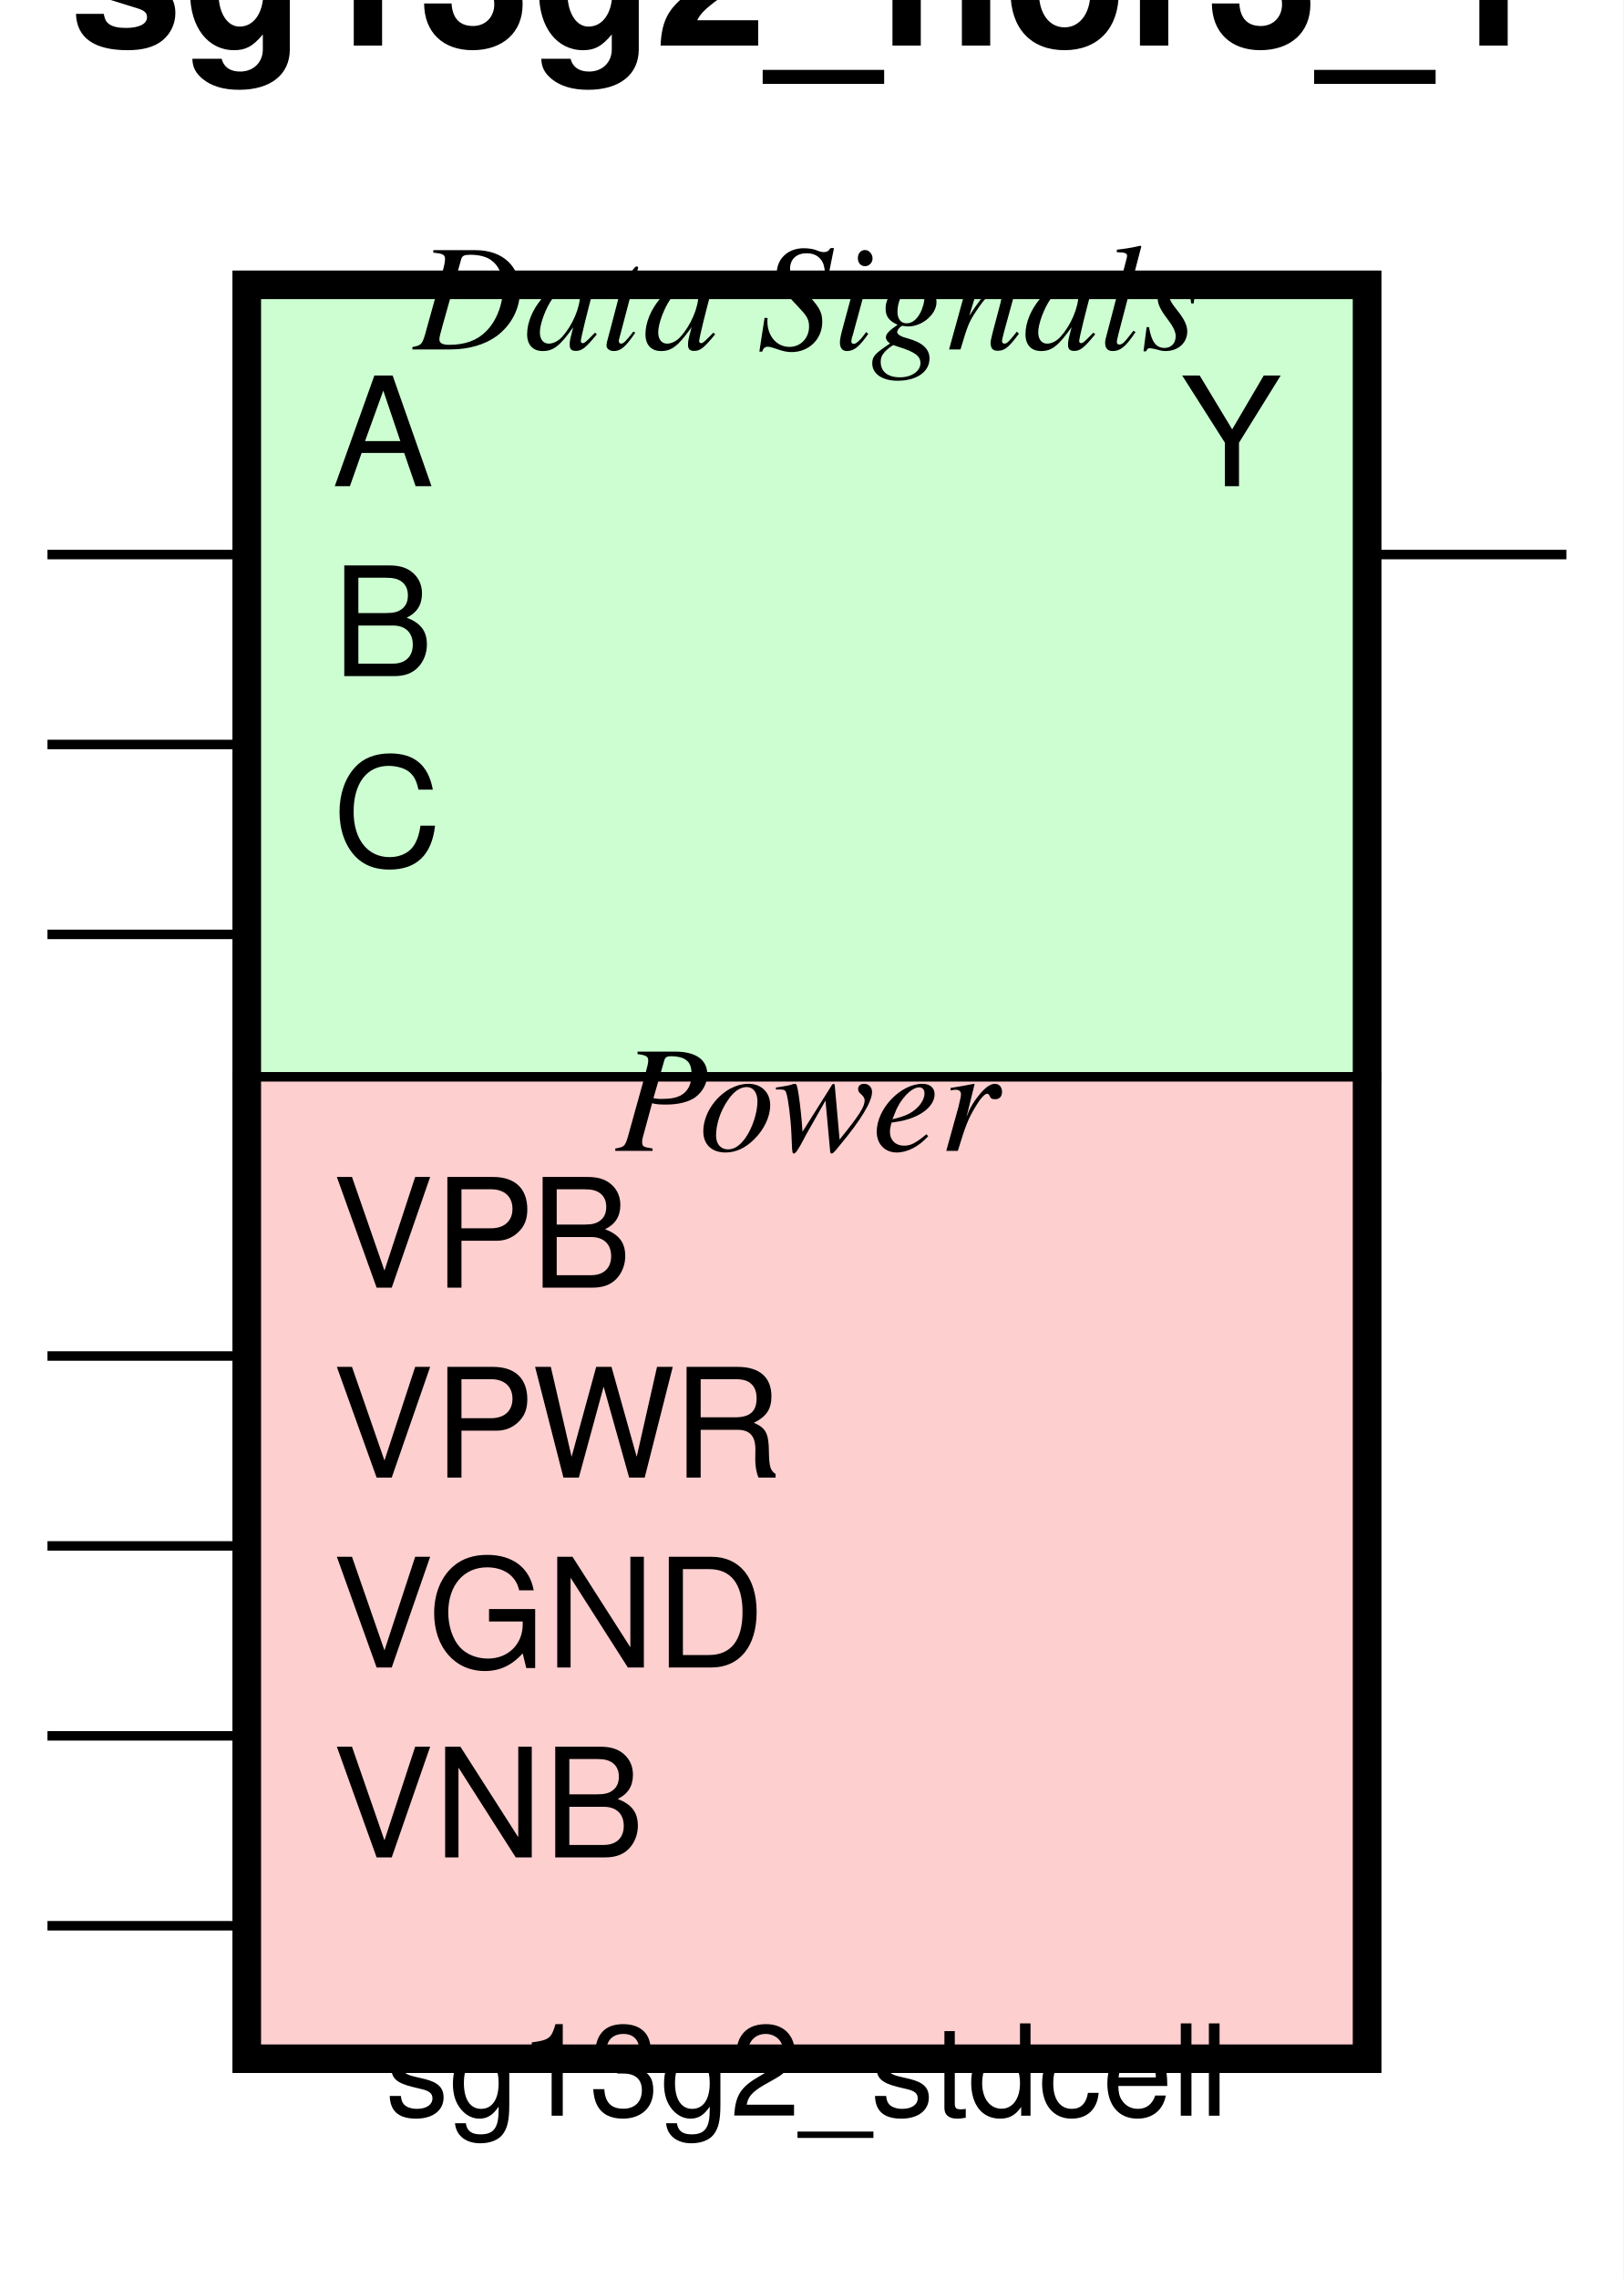
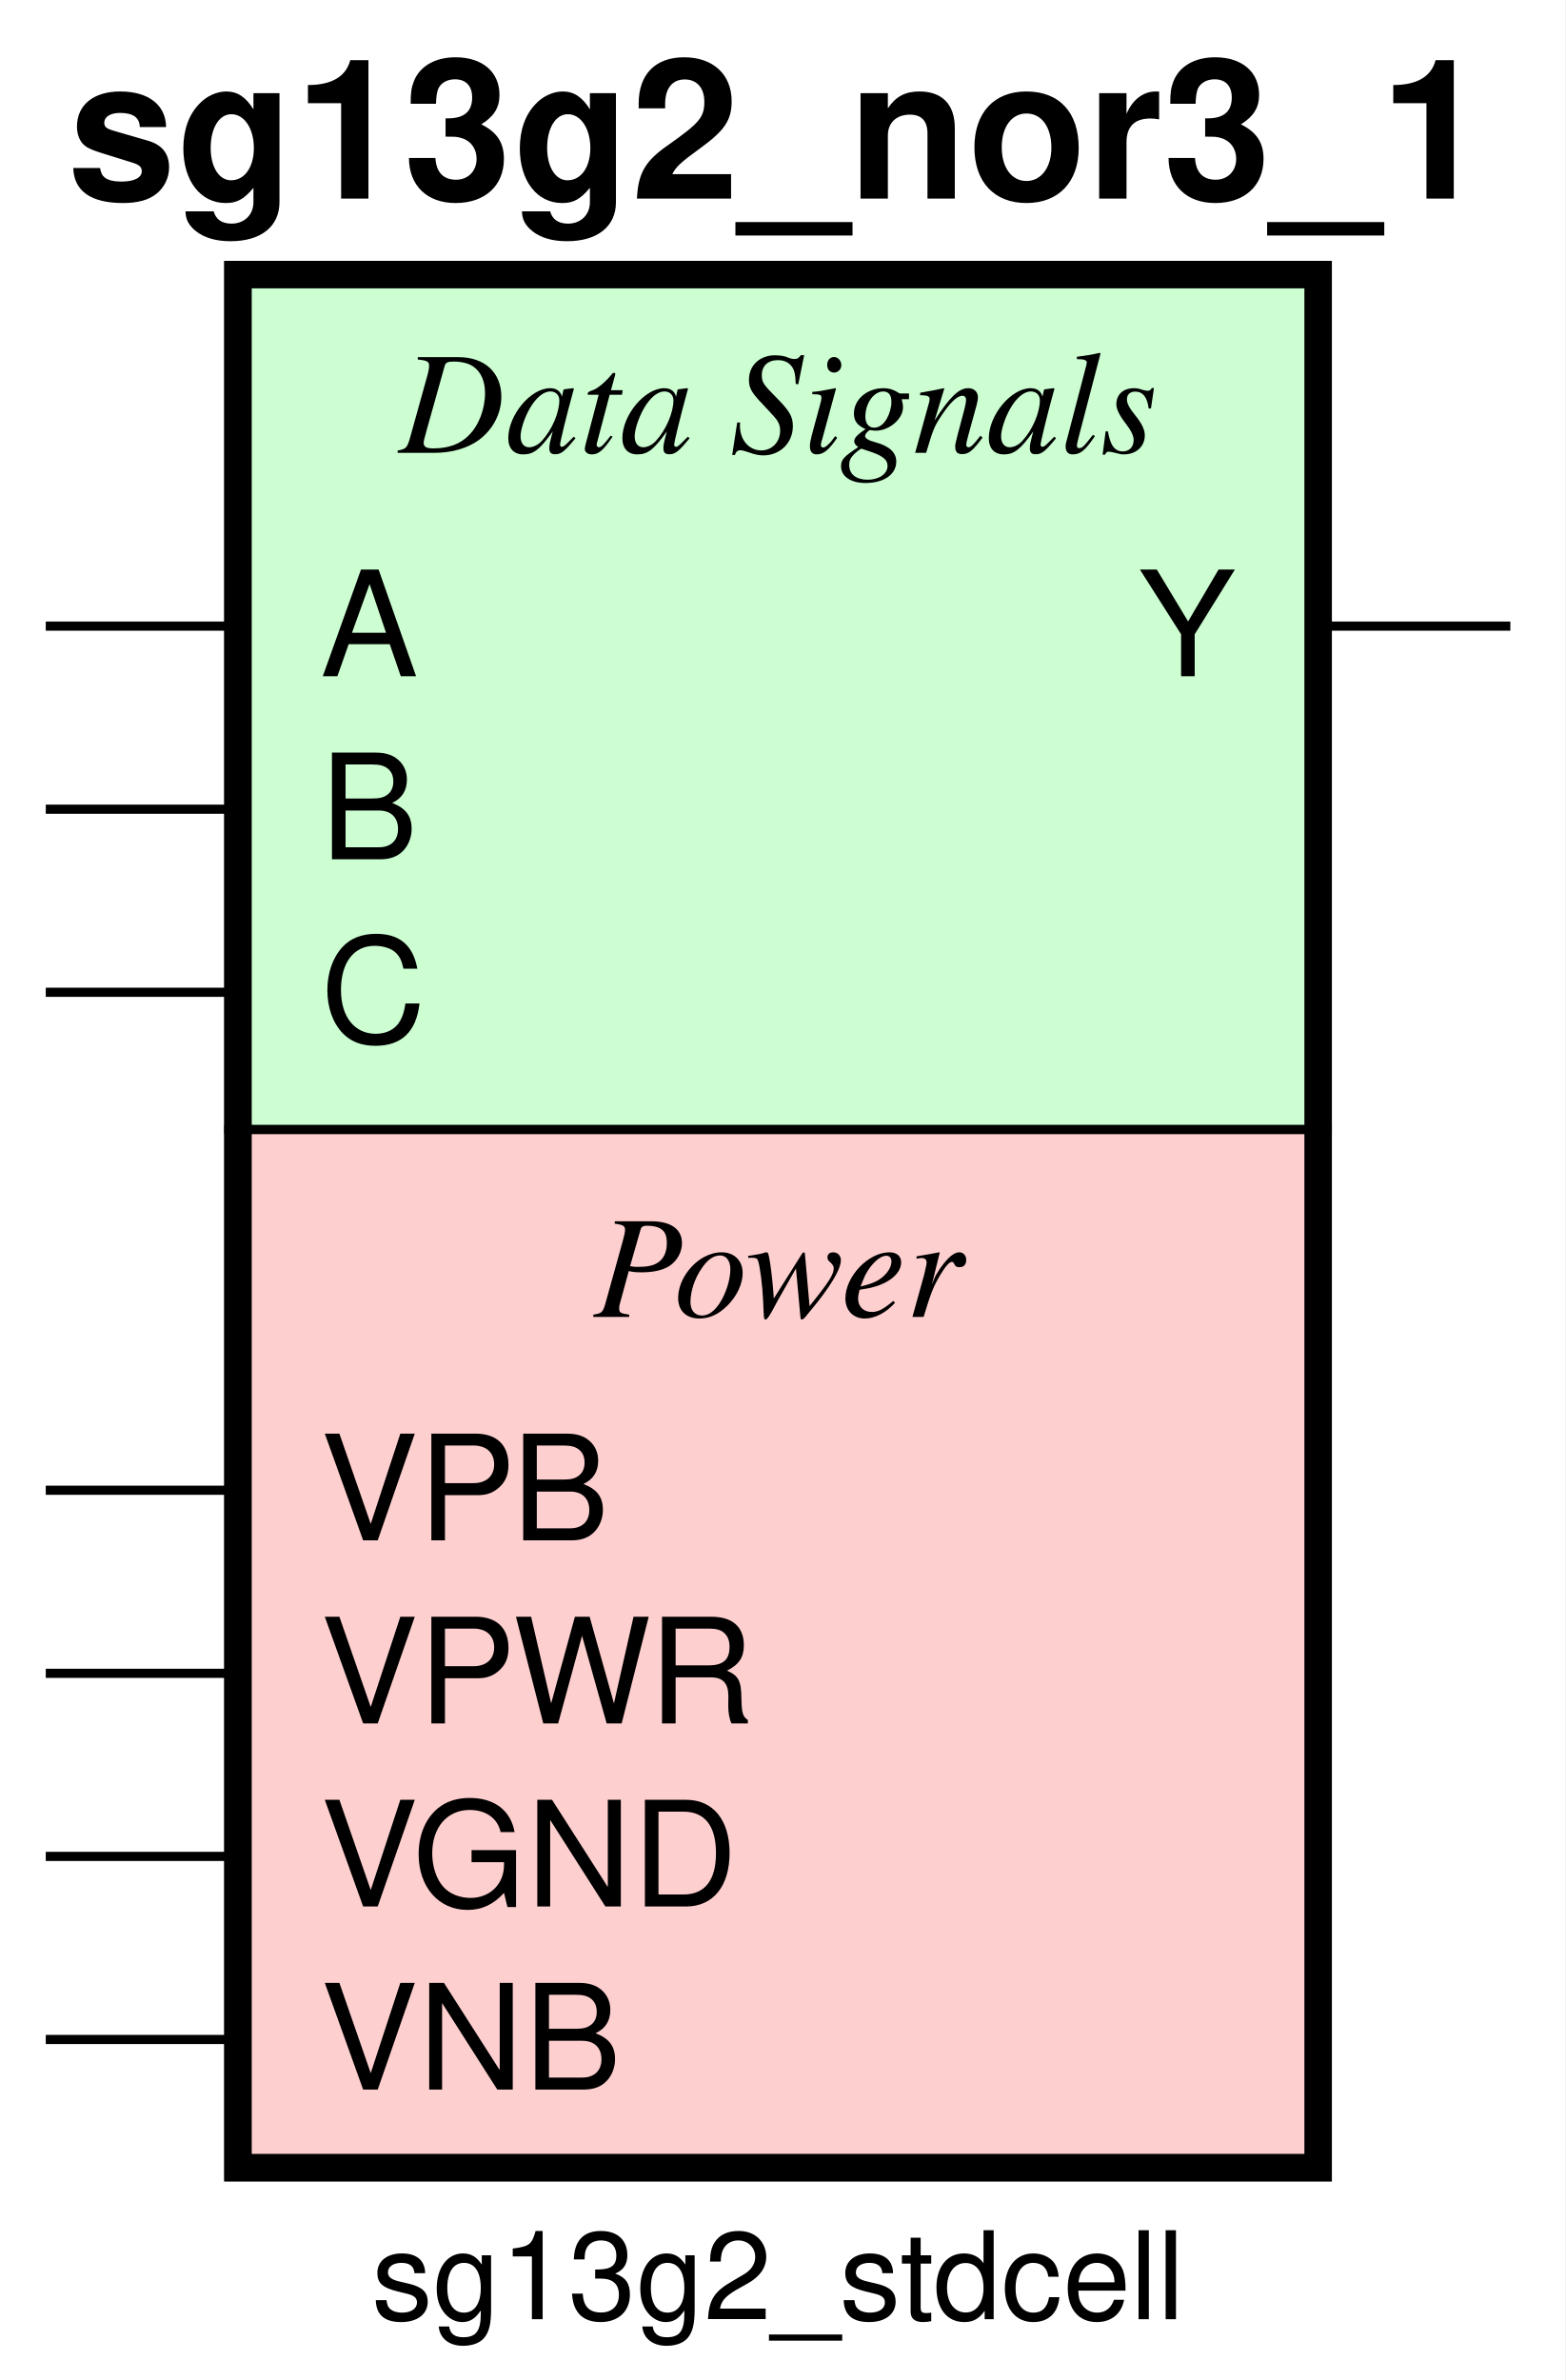
- <svg xmlns="http://www.w3.org/2000/svg" xml:space="preserve" width="171" height="240" viewBox="-25 -44 171.0 240.0" version="1.1">
+ <svg xmlns="http://www.w3.org/2000/svg" xml:space="preserve" width="171" height="260" viewBox="-25 -44 171.0 260.0" version="1.1">
  <style type="text/css">

.fnt1 {fill:#000000;
    font-family:Times; font-size:12pt; font-weight:normal; font-style:italic;}
.fnt2 {fill:#000000;
    font-family:Helvetica; font-size:12pt; font-weight:normal; font-style:normal;}
.fnt3 {fill:#000000;
    font-family:Helvetica; font-size:16pt; font-weight:bold; font-style:normal;}
.fnt4 {fill:#000000;
    font-family:Helvetica; font-size:10pt; font-weight:normal; font-style:normal;}
.label {fill:#000;
  text-anchor:middle;
  font-size:16pt; font-weight:bold; font-family:Sans;}
.link {fill: #0D47A1;}
.link:hover {fill: #0D47A1; text-decoration:underline;}
.link:visited {fill: #4A148C;}

</style>
  <defs>

</defs>
  <rect x="-25" y="-44" width="100%" height="100%" fill="white" />
  <g transform="translate(0,0)">
-     <rect x="0" y="-15.0" width="120.0" height="84.4" stroke="#000000" fill="#CCFED2" stroke-width="1" />
-     <text class="fnt1" x="60.0" y="0" text-anchor="middle" dy="-7.2">Data Signals</text>
-     <g transform="translate(0,14.4)">
+     <rect x="0" y="-15.0" width="120.0" height="94.4" stroke="#000000" fill="#CCFED2" stroke-width="1" />
+     <text class="fnt1" x="60.0" y="0" text-anchor="middle" dy="5.472">Data Signals</text>
+     <g transform="translate(0,24.4)">
      <line x1="-20" y1="0" x2="0" y2="0" stroke="#000000" fill="none" stroke-width="1" />
-       <text class="fnt2" x="10" y="0" text-anchor="normal" dy="-7.2">A</text>
+       <text class="fnt2" x="10" y="0" text-anchor="normal" dy="5.472">A</text>
    </g>
-     <g transform="translate(0,34.4)">
+     <g transform="translate(0,44.4)">
      <line x1="-20" y1="0" x2="0" y2="0" stroke="#000000" fill="none" stroke-width="1" />
-       <text class="fnt2" x="10" y="0" text-anchor="normal" dy="-7.2">B</text>
+       <text class="fnt2" x="10" y="0" text-anchor="normal" dy="5.472">B</text>
    </g>
-     <g transform="translate(0,54.4)">
+     <g transform="translate(0,64.4)">
      <line x1="-20" y1="0" x2="0" y2="0" stroke="#000000" fill="none" stroke-width="1" />
-       <text class="fnt2" x="10" y="0" text-anchor="normal" dy="-7.2">C</text>
+       <text class="fnt2" x="10" y="0" text-anchor="normal" dy="5.472">C</text>
    </g>
-     <g transform="translate(120.0,14.4)">
+     <g transform="translate(120.0,24.4)">
      <line x1="20" y1="0" x2="0" y2="0" stroke="#000000" fill="none" stroke-width="1" />
-       <text class="fnt2" x="-10" y="0" text-anchor="end" dy="-7.2">Y</text>
+       <text class="fnt2" x="-10" y="0" text-anchor="end" dy="5.472">Y</text>
    </g>
  </g>
-   <g transform="translate(0,84.4)">
-     <rect x="0" y="-15.0" width="120.0" height="104.4" stroke="#000000" fill="#FECFCF" stroke-width="1" />
-     <text class="fnt1" x="60.0" y="0" text-anchor="middle" dy="-7.2">Power</text>
-     <g transform="translate(0,14.4)">
+   <g transform="translate(0,94.4)">
+     <rect x="0" y="-15.0" width="120.0" height="114.4" stroke="#000000" fill="#FECFCF" stroke-width="1" />
+     <text class="fnt1" x="60.0" y="0" text-anchor="middle" dy="5.472">Power</text>
+     <g transform="translate(0,24.4)">
      <line x1="-20" y1="0" x2="0" y2="0" stroke="#000000" fill="none" stroke-width="1" />
-       <text class="fnt2" x="10" y="0" text-anchor="normal" dy="-7.2">VPB</text>
+       <text class="fnt2" x="10" y="0" text-anchor="normal" dy="5.472">VPB</text>
    </g>
-     <g transform="translate(0,34.4)">
+     <g transform="translate(0,44.4)">
      <line x1="-20" y1="0" x2="0" y2="0" stroke="#000000" fill="none" stroke-width="1" />
-       <text class="fnt2" x="10" y="0" text-anchor="normal" dy="-7.2">VPWR</text>
+       <text class="fnt2" x="10" y="0" text-anchor="normal" dy="5.472">VPWR</text>
    </g>
-     <g transform="translate(0,54.4)">
+     <g transform="translate(0,64.4)">
      <line x1="-20" y1="0" x2="0" y2="0" stroke="#000000" fill="none" stroke-width="1" />
-       <text class="fnt2" x="10" y="0" text-anchor="normal" dy="-7.2">VGND</text>
+       <text class="fnt2" x="10" y="0" text-anchor="normal" dy="5.472">VGND</text>
    </g>
-     <g transform="translate(0,74.4)">
+     <g transform="translate(0,84.4)">
      <line x1="-20" y1="0" x2="0" y2="0" stroke="#000000" fill="none" stroke-width="1" />
-       <text class="fnt2" x="10" y="0" text-anchor="normal" dy="-7.2">VNB</text>
+       <text class="fnt2" x="10" y="0" text-anchor="normal" dy="5.472">VNB</text>
    </g>
  </g>
-   <rect x="1.0" y="-14.0" width="118.0" height="186.8" stroke="#000000" fill="none" stroke-width="3" />
-   <text class="fnt3" x="60.0" y="-24.0" text-anchor="middle" dy="-15.2">sg13g2_nor3_1</text>
-   <text class="fnt4" x="60.0" y="182.8" text-anchor="middle" dy="-4.0">sg13g2_stdcell</text>
+   <rect x="1.0" y="-14.0" width="118.0" height="206.8" stroke="#000000" fill="none" stroke-width="3" />
+   <text class="fnt3" x="60.0" y="-24.0" text-anchor="middle" dy="1.696">sg13g2_nor3_1</text>
+   <text class="fnt4" x="60.0" y="202.8" text-anchor="middle" dy="6.56">sg13g2_stdcell</text>
</svg>
